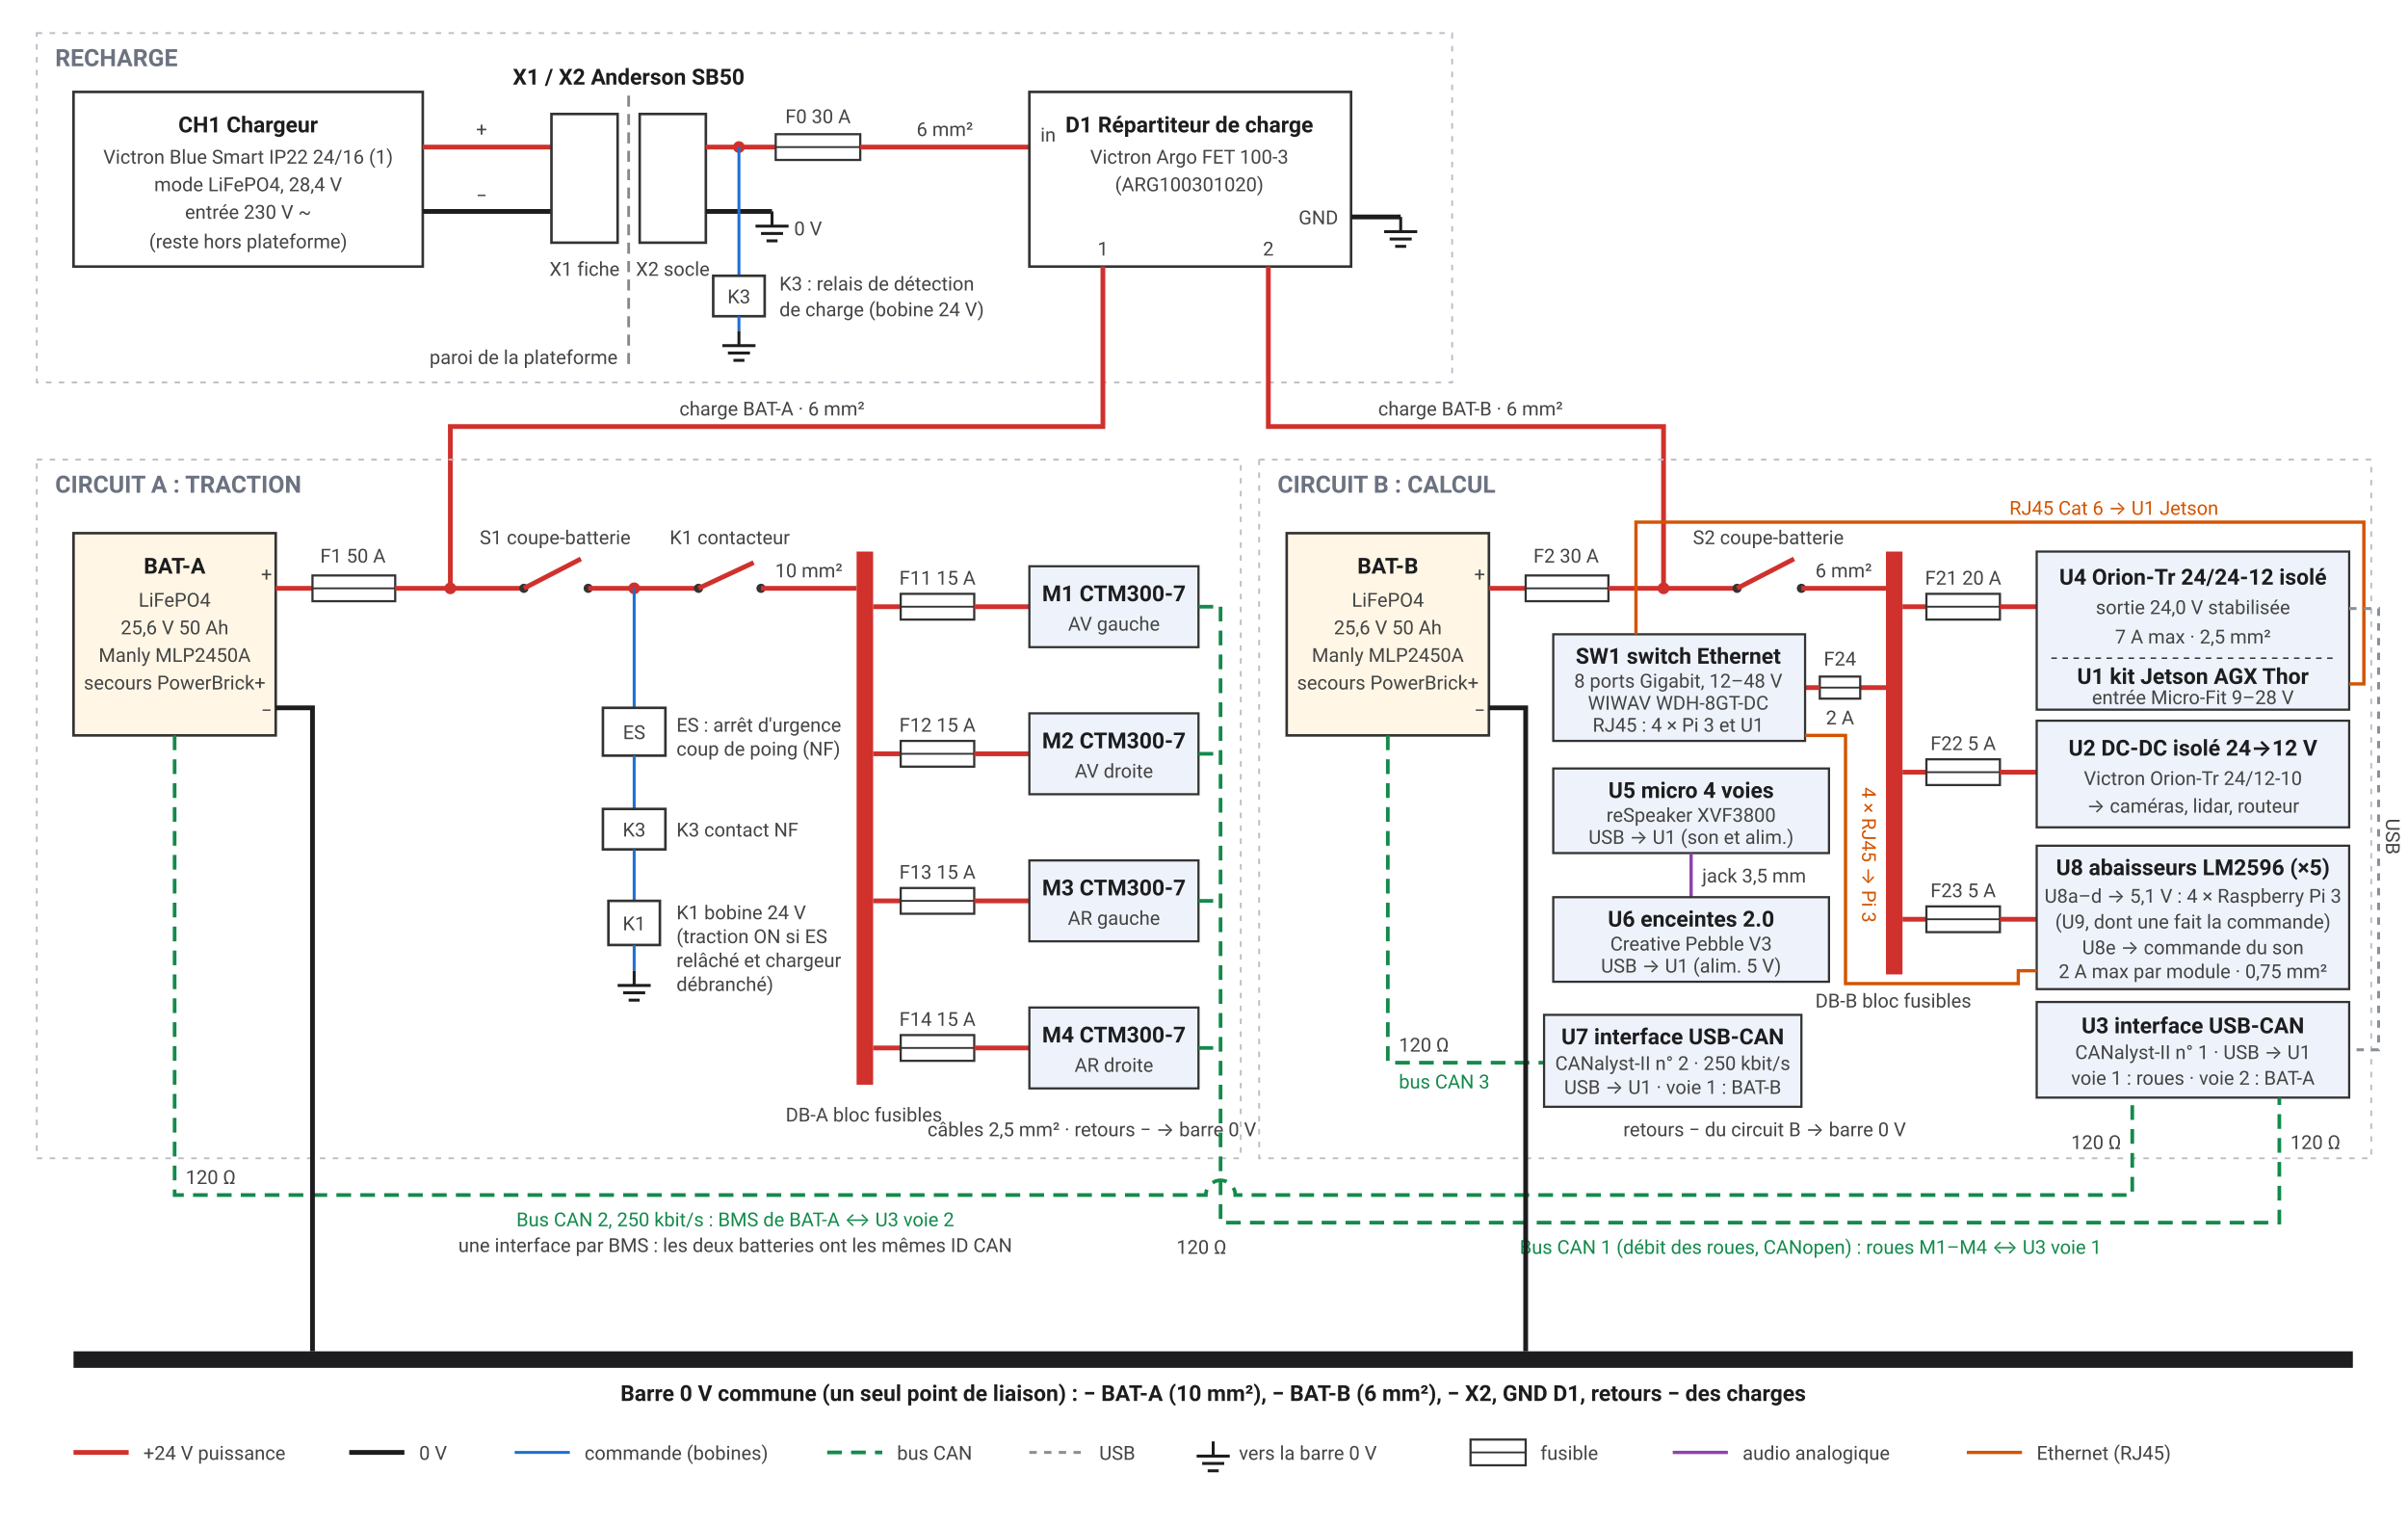
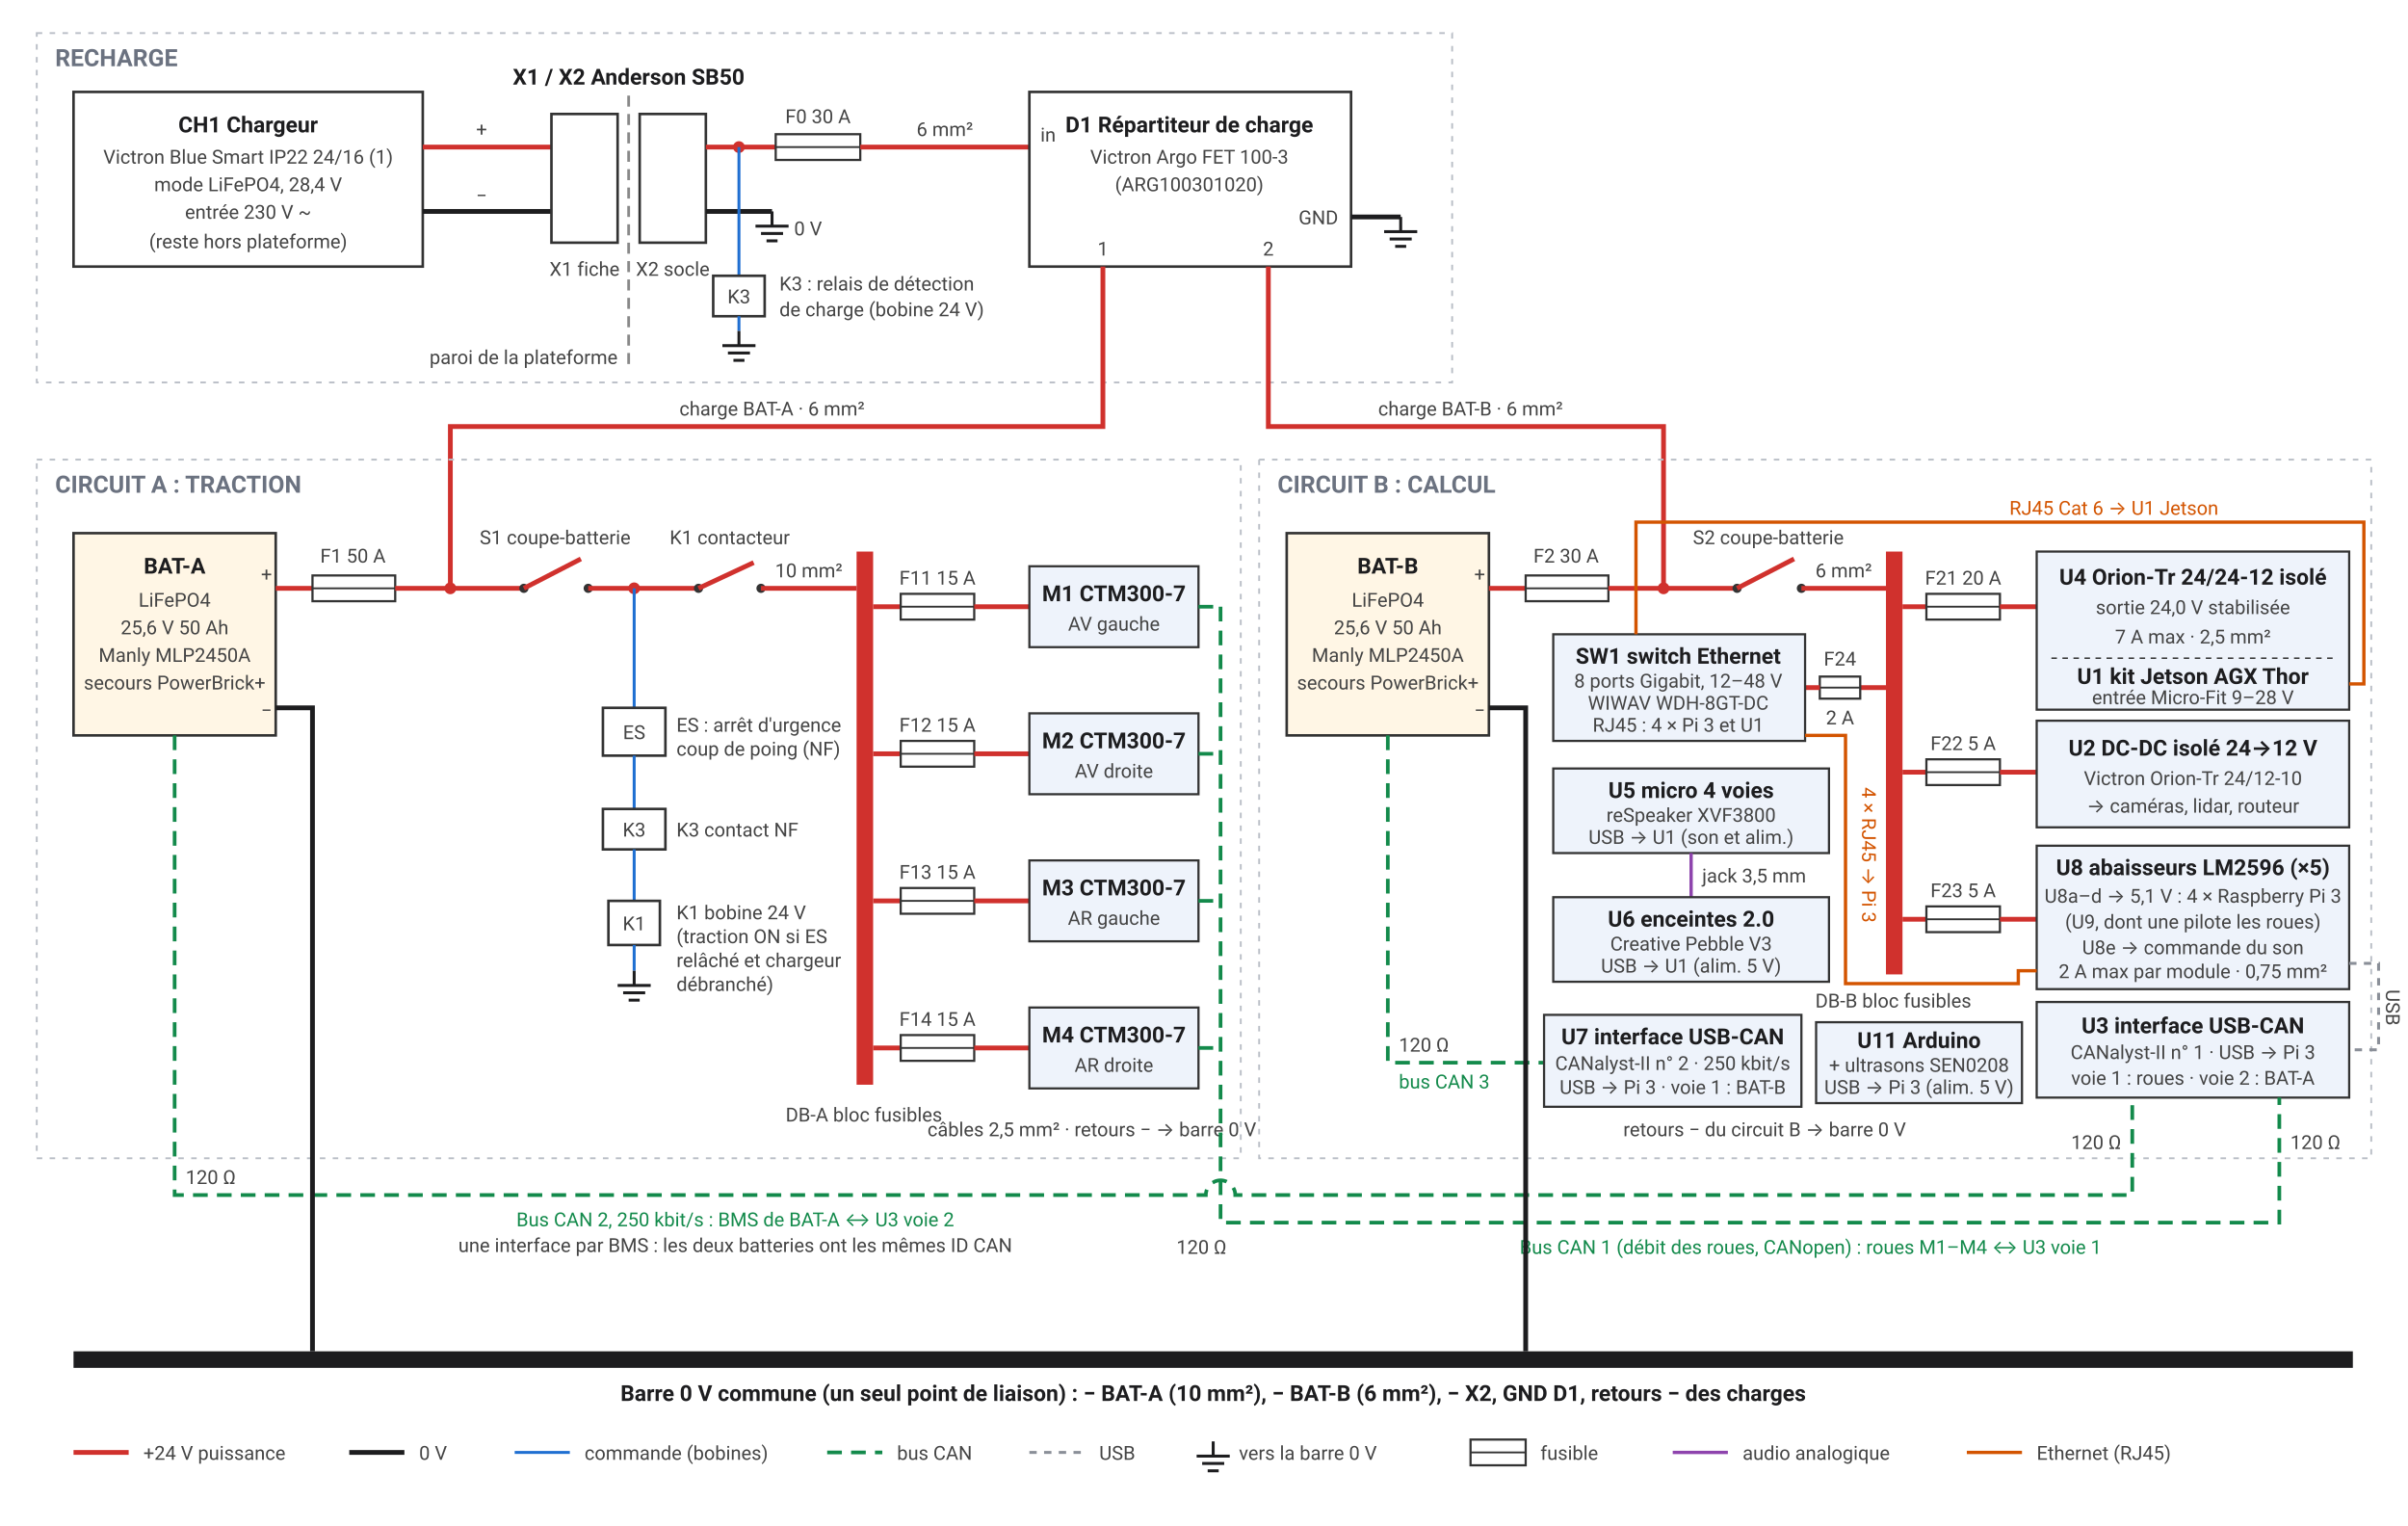
<svg xmlns="http://www.w3.org/2000/svg" width="1310" height="830" viewBox="0 0 1310 830" role="img" aria-label="Schéma de câblage de l'alimentation">
  <rect width="1310" height="830" fill="#fff" />
  <defs>
    <g id="gnd">
      <path d="M0 0 v8 M-9 8 h18 M-6 12 h12 M-3 16 h6" stroke="#1d1d1f" stroke-width="1.6" fill="none" />
    </g>
  </defs>
  <rect fill="none" stroke="#b9bec6" stroke-width="1" stroke-dasharray="3 4" x="20" y="18" width="770" height="190" />
  <text font-family="system-ui, -apple-system, 'Segoe UI', Roboto, sans-serif" fill="#6b7280" font-size="13px" font-weight="700" x="30" y="36">RECHARGE</text>
  <rect fill="#fff" stroke="#333" stroke-width="1.4" x="40" y="50" width="190" height="95" />
  <text font-family="system-ui, -apple-system, 'Segoe UI', Roboto, sans-serif" fill="#1d1d1f" font-size="12px" font-weight="700" x="135" y="72" text-anchor="middle">CH1 Chargeur</text>
  <text font-family="system-ui, -apple-system, 'Segoe UI', Roboto, sans-serif" fill="#444" font-size="10.5px" x="135" y="89" text-anchor="middle">Victron Blue Smart IP22 24/16 (1)</text>
  <text font-family="system-ui, -apple-system, 'Segoe UI', Roboto, sans-serif" fill="#444" font-size="10.5px" x="135" y="104" text-anchor="middle">mode LiFePO4, 28,4 V</text>
  <text font-family="system-ui, -apple-system, 'Segoe UI', Roboto, sans-serif" fill="#444" font-size="10.5px" x="135" y="119" text-anchor="middle">entrée 230 V ~</text>
  <text font-family="system-ui, -apple-system, 'Segoe UI', Roboto, sans-serif" fill="#444" font-size="10.5px" x="135" y="135" text-anchor="middle">(reste hors plateforme)</text>
  <path stroke="#d0312d" stroke-width="2.6" fill="none" d="M230 80 H300" />
  <text font-family="system-ui, -apple-system, 'Segoe UI', Roboto, sans-serif" fill="#444" font-size="10.5px" x="262" y="74" text-anchor="middle">+</text>
  <path stroke="#1d1d1f" stroke-width="2.6" fill="none" d="M230 115 H300" />
  <text font-family="system-ui, -apple-system, 'Segoe UI', Roboto, sans-serif" fill="#444" font-size="10.5px" x="262" y="110" text-anchor="middle">−</text>
  <text font-family="system-ui, -apple-system, 'Segoe UI', Roboto, sans-serif" fill="#1d1d1f" font-size="12px" font-weight="700" x="342" y="46" text-anchor="middle">X1 / X2 Anderson SB50</text>
  <rect fill="#fff" stroke="#333" stroke-width="1.4" x="300" y="62" width="36" height="70" />
  <text font-family="system-ui, -apple-system, 'Segoe UI', Roboto, sans-serif" fill="#444" font-size="10.5px" x="318" y="150" text-anchor="middle">X1 fiche</text>
  <line stroke="#888" stroke-width="1.5" stroke-dasharray="6 4" x1="342" y1="52" x2="342" y2="200" />
  <rect fill="#fff" stroke="#333" stroke-width="1.4" x="348" y="62" width="36" height="70" />
  <text font-family="system-ui, -apple-system, 'Segoe UI', Roboto, sans-serif" fill="#444" font-size="10.5px" x="366" y="150" text-anchor="middle">X2 socle</text>
  <text font-family="system-ui, -apple-system, 'Segoe UI', Roboto, sans-serif" fill="#444" font-size="10.5px" x="336" y="198" text-anchor="end">paroi de la plateforme</text>
  <path stroke="#d0312d" stroke-width="2.6" fill="none" d="M384 80 H422" />
  <circle cx="402" cy="80" r="3.2" fill="#d0312d" />
  <rect fill="#fff" stroke="#333" stroke-width="1.2" x="422" y="73" width="46" height="14" />
  <line x1="422" y1="80" x2="468" y2="80" stroke="#333" stroke-width="1" />
  <text font-family="system-ui, -apple-system, 'Segoe UI', Roboto, sans-serif" fill="#444" font-size="10.5px" x="445" y="67" text-anchor="middle">F0 30 A</text>
  <path stroke="#d0312d" stroke-width="2.6" fill="none" d="M468 80 H560" />
  <text font-family="system-ui, -apple-system, 'Segoe UI', Roboto, sans-serif" fill="#444" font-size="10.5px" x="514" y="74" text-anchor="middle">6 mm²</text>
  <path stroke="#1d1d1f" stroke-width="2.6" fill="none" d="M384 115 H420" />
  <use href="#gnd" x="420" y="115" />
  <text font-family="system-ui, -apple-system, 'Segoe UI', Roboto, sans-serif" fill="#444" font-size="10.5px" x="432" y="128">0 V</text>
  <path stroke="#1f6fd1" stroke-width="1.6" fill="none" d="M402 80 V150" />
  <rect fill="#fff" stroke="#333" stroke-width="1.4" x="388" y="150" width="28" height="22" />
  <text font-family="system-ui, -apple-system, 'Segoe UI', Roboto, sans-serif" fill="#444" font-size="10.5px" x="402" y="165" text-anchor="middle">K3</text>
  <path stroke="#1f6fd1" stroke-width="1.6" fill="none" d="M402 172 V180" />
  <use href="#gnd" x="402" y="180" />
  <text font-family="system-ui, -apple-system, 'Segoe UI', Roboto, sans-serif" fill="#444" font-size="10.5px" x="424" y="158">K3 : relais de détection</text>
  <text font-family="system-ui, -apple-system, 'Segoe UI', Roboto, sans-serif" fill="#444" font-size="10.5px" x="424" y="172">de charge (bobine 24 V)</text>
  <rect fill="#fff" stroke="#333" stroke-width="1.4" x="560" y="50" width="175" height="95" />
  <text font-family="system-ui, -apple-system, 'Segoe UI', Roboto, sans-serif" fill="#1d1d1f" font-size="12px" font-weight="700" x="647" y="72" text-anchor="middle">D1 Répartiteur de charge</text>
  <text font-family="system-ui, -apple-system, 'Segoe UI', Roboto, sans-serif" fill="#444" font-size="10.5px" x="647" y="89" text-anchor="middle">Victron Argo FET 100-3</text>
  <text font-family="system-ui, -apple-system, 'Segoe UI', Roboto, sans-serif" fill="#444" font-size="10.5px" x="647" y="104" text-anchor="middle">(ARG100301020)</text>
  <text font-family="system-ui, -apple-system, 'Segoe UI', Roboto, sans-serif" fill="#444" font-size="10.5px" x="566" y="77">in</text>
  <text font-family="system-ui, -apple-system, 'Segoe UI', Roboto, sans-serif" fill="#444" font-size="10.5px" x="600" y="139" text-anchor="middle">1</text>
  <text font-family="system-ui, -apple-system, 'Segoe UI', Roboto, sans-serif" fill="#444" font-size="10.5px" x="690" y="139" text-anchor="middle">2</text>
  <text font-family="system-ui, -apple-system, 'Segoe UI', Roboto, sans-serif" fill="#444" font-size="10.5px" x="728" y="122" text-anchor="end">GND</text>
  <path stroke="#1d1d1f" stroke-width="2.6" fill="none" d="M735 118 H762" />
  <use href="#gnd" x="762" y="118" />
  <path stroke="#d0312d" stroke-width="2.6" fill="none" d="M600 145 V232 H245 V320" />
  <text font-family="system-ui, -apple-system, 'Segoe UI', Roboto, sans-serif" fill="#444" font-size="10.5px" x="420" y="226" text-anchor="middle">charge BAT-A · 6 mm²</text>
  <path stroke="#d0312d" stroke-width="2.6" fill="none" d="M690 145 V232 H905 V320" />
  <text font-family="system-ui, -apple-system, 'Segoe UI', Roboto, sans-serif" fill="#444" font-size="10.5px" x="800" y="226" text-anchor="middle">charge BAT-B · 6 mm²</text>
  <rect fill="none" stroke="#b9bec6" stroke-width="1" stroke-dasharray="3 4" x="20" y="250" width="655" height="380" />
  <text font-family="system-ui, -apple-system, 'Segoe UI', Roboto, sans-serif" fill="#6b7280" font-size="13px" font-weight="700" x="30" y="268">CIRCUIT A : TRACTION</text>
  <rect fill="#fff6e5" stroke="#333" stroke-width="1.4" x="40" y="290" width="110" height="110" />
  <text font-family="system-ui, -apple-system, 'Segoe UI', Roboto, sans-serif" fill="#1d1d1f" font-size="12px" font-weight="700" x="95" y="312" text-anchor="middle">BAT-A</text>
  <text font-family="system-ui, -apple-system, 'Segoe UI', Roboto, sans-serif" fill="#444" font-size="10.5px" x="95" y="330" text-anchor="middle">LiFePO4</text>
  <text font-family="system-ui, -apple-system, 'Segoe UI', Roboto, sans-serif" fill="#444" font-size="10.5px" x="95" y="345" text-anchor="middle">25,6 V 50 Ah</text>
  <text font-family="system-ui, -apple-system, 'Segoe UI', Roboto, sans-serif" fill="#444" font-size="10.5px" x="95" y="360" text-anchor="middle">Manly MLP2450A</text>
  <text font-family="system-ui, -apple-system, 'Segoe UI', Roboto, sans-serif" fill="#444" font-size="10.5px" x="95" y="375" text-anchor="middle">secours PowerBrick+</text>
  <text font-family="system-ui, -apple-system, 'Segoe UI', Roboto, sans-serif" fill="#444" font-size="10.5px" x="142" y="316">+</text>
  <text font-family="system-ui, -apple-system, 'Segoe UI', Roboto, sans-serif" fill="#444" font-size="10.5px" x="142" y="390">−</text>
  <path stroke="#d0312d" stroke-width="2.6" fill="none" d="M150 320 H170" />
  <rect fill="#fff" stroke="#333" stroke-width="1.2" x="170" y="313" width="45" height="14" />
  <line x1="170" y1="320" x2="215" y2="320" stroke="#333" stroke-width="1" />
  <text font-family="system-ui, -apple-system, 'Segoe UI', Roboto, sans-serif" fill="#444" font-size="10.5px" x="192" y="306" text-anchor="middle">F1 50 A</text>
  <path stroke="#d0312d" stroke-width="2.6" fill="none" d="M215 320 H283" />
  <circle cx="245" cy="320" r="3.2" fill="#d0312d" />
  <circle cx="285" cy="320" r="2.5" fill="#333" />
  <path stroke="#d0312d" stroke-width="2.6" fill="none" d="M285 320 L316 304" />
  <circle cx="320" cy="320" r="2.5" fill="#333" />
  <text font-family="system-ui, -apple-system, 'Segoe UI', Roboto, sans-serif" fill="#444" font-size="10.5px" x="302" y="296" text-anchor="middle">S1 coupe-batterie</text>
  <path stroke="#d0312d" stroke-width="2.6" fill="none" d="M320 320 H378" />
  <circle cx="345" cy="320" r="3.2" fill="#d0312d" />
  <circle cx="380" cy="320" r="2.5" fill="#333" />
  <path stroke="#d0312d" stroke-width="2.6" fill="none" d="M380 320 L410 306" />
  <circle cx="414" cy="320" r="2.5" fill="#333" />
  <text font-family="system-ui, -apple-system, 'Segoe UI', Roboto, sans-serif" fill="#444" font-size="10.5px" x="397" y="296" text-anchor="middle">K1 contacteur</text>
  <path stroke="#d0312d" stroke-width="2.6" fill="none" d="M414 320 H466" />
  <text font-family="system-ui, -apple-system, 'Segoe UI', Roboto, sans-serif" fill="#444" font-size="10.5px" x="440" y="314" text-anchor="middle">10 mm²</text>
  <path stroke="#1f6fd1" stroke-width="1.6" fill="none" d="M345 320 V385" />
  <rect fill="#fff" stroke="#333" stroke-width="1.4" x="328" y="385" width="34" height="26" />
  <text font-family="system-ui, -apple-system, 'Segoe UI', Roboto, sans-serif" fill="#444" font-size="10.5px" x="345" y="402" text-anchor="middle">ES</text>
  <path stroke="#1f6fd1" stroke-width="1.6" fill="none" d="M345 411 V440" />
  <rect fill="#fff" stroke="#333" stroke-width="1.4" x="328" y="440" width="34" height="22" />
  <text font-family="system-ui, -apple-system, 'Segoe UI', Roboto, sans-serif" fill="#444" font-size="10.5px" x="345" y="455" text-anchor="middle">K3</text>
  <path stroke="#1f6fd1" stroke-width="1.6" fill="none" d="M345 462 V490" />
  <rect fill="#fff" stroke="#333" stroke-width="1.4" x="331" y="490" width="28" height="24" />
  <text font-family="system-ui, -apple-system, 'Segoe UI', Roboto, sans-serif" fill="#444" font-size="10.5px" x="345" y="506" text-anchor="middle">K1</text>
  <path stroke="#1f6fd1" stroke-width="1.6" fill="none" d="M345 514 V528" />
  <use href="#gnd" x="345" y="528" />
  <text font-family="system-ui, -apple-system, 'Segoe UI', Roboto, sans-serif" fill="#444" font-size="10.5px" x="368" y="398">ES : arrêt d'urgence</text>
  <text font-family="system-ui, -apple-system, 'Segoe UI', Roboto, sans-serif" fill="#444" font-size="10.5px" x="368" y="411">coup de poing (NF)</text>
  <text font-family="system-ui, -apple-system, 'Segoe UI', Roboto, sans-serif" fill="#444" font-size="10.5px" x="368" y="455">K3 contact NF</text>
  <text font-family="system-ui, -apple-system, 'Segoe UI', Roboto, sans-serif" fill="#444" font-size="10.5px" x="368" y="500">K1 bobine 24 V</text>
  <text font-family="system-ui, -apple-system, 'Segoe UI', Roboto, sans-serif" fill="#444" font-size="10.5px" x="368" y="513">(traction ON si ES</text>
  <text font-family="system-ui, -apple-system, 'Segoe UI', Roboto, sans-serif" fill="#444" font-size="10.5px" x="368" y="526">relâché et chargeur</text>
  <text font-family="system-ui, -apple-system, 'Segoe UI', Roboto, sans-serif" fill="#444" font-size="10.5px" x="368" y="539">débranché)</text>
  <rect x="466" y="300" width="9" height="290" fill="#d0312d" />
  <text font-family="system-ui, -apple-system, 'Segoe UI', Roboto, sans-serif" fill="#444" font-size="10.5px" x="470" y="610" text-anchor="middle">DB-A bloc fusibles</text>
  <g>
    <path stroke="#d0312d" stroke-width="2.6" fill="none" d="M475 330 H490" />
    <rect fill="#fff" stroke="#333" stroke-width="1.2" x="490" y="323" width="40" height="14" />
    <line x1="490" y1="330" x2="530" y2="330" stroke="#333" stroke-width="1" />
    <text font-family="system-ui, -apple-system, 'Segoe UI', Roboto, sans-serif" fill="#444" font-size="10.5px" x="510" y="318" text-anchor="middle">F11 15 A</text>
    <path stroke="#d0312d" stroke-width="2.6" fill="none" d="M530 330 H560" />
    <rect fill="#eef3fb" stroke="#333" stroke-width="1.2" x="560" y="308" width="92" height="44" />
    <text font-family="system-ui, -apple-system, 'Segoe UI', Roboto, sans-serif" fill="#1d1d1f" font-size="12px" font-weight="700" x="606" y="327" text-anchor="middle">M1 CTM300-7</text>
    <text font-family="system-ui, -apple-system, 'Segoe UI', Roboto, sans-serif" fill="#444" font-size="10.5px" x="606" y="343" text-anchor="middle">AV gauche</text>
  </g>
  <g>
    <path stroke="#d0312d" stroke-width="2.6" fill="none" d="M475 410 H490" />
    <rect fill="#fff" stroke="#333" stroke-width="1.2" x="490" y="403" width="40" height="14" />
    <line x1="490" y1="410" x2="530" y2="410" stroke="#333" stroke-width="1" />
    <text font-family="system-ui, -apple-system, 'Segoe UI', Roboto, sans-serif" fill="#444" font-size="10.5px" x="510" y="398" text-anchor="middle">F12 15 A</text>
    <path stroke="#d0312d" stroke-width="2.6" fill="none" d="M530 410 H560" />
    <rect fill="#eef3fb" stroke="#333" stroke-width="1.2" x="560" y="388" width="92" height="44" />
    <text font-family="system-ui, -apple-system, 'Segoe UI', Roboto, sans-serif" fill="#1d1d1f" font-size="12px" font-weight="700" x="606" y="407" text-anchor="middle">M2 CTM300-7</text>
    <text font-family="system-ui, -apple-system, 'Segoe UI', Roboto, sans-serif" fill="#444" font-size="10.5px" x="606" y="423" text-anchor="middle">AV droite</text>
  </g>
  <g>
    <path stroke="#d0312d" stroke-width="2.6" fill="none" d="M475 490 H490" />
    <rect fill="#fff" stroke="#333" stroke-width="1.2" x="490" y="483" width="40" height="14" />
    <line x1="490" y1="490" x2="530" y2="490" stroke="#333" stroke-width="1" />
    <text font-family="system-ui, -apple-system, 'Segoe UI', Roboto, sans-serif" fill="#444" font-size="10.5px" x="510" y="478" text-anchor="middle">F13 15 A</text>
    <path stroke="#d0312d" stroke-width="2.6" fill="none" d="M530 490 H560" />
    <rect fill="#eef3fb" stroke="#333" stroke-width="1.2" x="560" y="468" width="92" height="44" />
    <text font-family="system-ui, -apple-system, 'Segoe UI', Roboto, sans-serif" fill="#1d1d1f" font-size="12px" font-weight="700" x="606" y="487" text-anchor="middle">M3 CTM300-7</text>
    <text font-family="system-ui, -apple-system, 'Segoe UI', Roboto, sans-serif" fill="#444" font-size="10.5px" x="606" y="503" text-anchor="middle">AR gauche</text>
  </g>
  <g>
    <path stroke="#d0312d" stroke-width="2.6" fill="none" d="M475 570 H490" />
    <rect fill="#fff" stroke="#333" stroke-width="1.2" x="490" y="563" width="40" height="14" />
    <line x1="490" y1="570" x2="530" y2="570" stroke="#333" stroke-width="1" />
    <text font-family="system-ui, -apple-system, 'Segoe UI', Roboto, sans-serif" fill="#444" font-size="10.5px" x="510" y="558" text-anchor="middle">F14 15 A</text>
    <path stroke="#d0312d" stroke-width="2.6" fill="none" d="M530 570 H560" />
    <rect fill="#eef3fb" stroke="#333" stroke-width="1.2" x="560" y="548" width="92" height="44" />
    <text font-family="system-ui, -apple-system, 'Segoe UI', Roboto, sans-serif" fill="#1d1d1f" font-size="12px" font-weight="700" x="606" y="567" text-anchor="middle">M4 CTM300-7</text>
    <text font-family="system-ui, -apple-system, 'Segoe UI', Roboto, sans-serif" fill="#444" font-size="10.5px" x="606" y="583" text-anchor="middle">AR droite</text>
  </g>
  <text font-family="system-ui, -apple-system, 'Segoe UI', Roboto, sans-serif" fill="#444" font-size="10.5px" x="594" y="618" text-anchor="middle">câbles 2,5 mm² · retours − → barre 0 V</text>
  <rect fill="none" stroke="#b9bec6" stroke-width="1" stroke-dasharray="3 4" x="685" y="250" width="605" height="380" />
  <text font-family="system-ui, -apple-system, 'Segoe UI', Roboto, sans-serif" fill="#6b7280" font-size="13px" font-weight="700" x="695" y="268">CIRCUIT B : CALCUL</text>
  <rect fill="#fff6e5" stroke="#333" stroke-width="1.4" x="700" y="290" width="110" height="110" />
  <text font-family="system-ui, -apple-system, 'Segoe UI', Roboto, sans-serif" fill="#1d1d1f" font-size="12px" font-weight="700" x="755" y="312" text-anchor="middle">BAT-B</text>
  <text font-family="system-ui, -apple-system, 'Segoe UI', Roboto, sans-serif" fill="#444" font-size="10.5px" x="755" y="330" text-anchor="middle">LiFePO4</text>
  <text font-family="system-ui, -apple-system, 'Segoe UI', Roboto, sans-serif" fill="#444" font-size="10.5px" x="755" y="345" text-anchor="middle">25,6 V 50 Ah</text>
  <text font-family="system-ui, -apple-system, 'Segoe UI', Roboto, sans-serif" fill="#444" font-size="10.5px" x="755" y="360" text-anchor="middle">Manly MLP2450A</text>
  <text font-family="system-ui, -apple-system, 'Segoe UI', Roboto, sans-serif" fill="#444" font-size="10.5px" x="755" y="375" text-anchor="middle">secours PowerBrick+</text>
  <text font-family="system-ui, -apple-system, 'Segoe UI', Roboto, sans-serif" fill="#444" font-size="10.5px" x="802" y="316">+</text>
  <text font-family="system-ui, -apple-system, 'Segoe UI', Roboto, sans-serif" fill="#444" font-size="10.5px" x="802" y="390">−</text>
  <path stroke="#d0312d" stroke-width="2.6" fill="none" d="M810 320 H830" />
  <rect fill="#fff" stroke="#333" stroke-width="1.2" x="830" y="313" width="45" height="14" />
  <line x1="830" y1="320" x2="875" y2="320" stroke="#333" stroke-width="1" />
  <text font-family="system-ui, -apple-system, 'Segoe UI', Roboto, sans-serif" fill="#444" font-size="10.5px" x="852" y="306" text-anchor="middle">F2 30 A</text>
  <path stroke="#d0312d" stroke-width="2.6" fill="none" d="M875 320 H943" />
  <circle cx="905" cy="320" r="3.2" fill="#d0312d" />
  <circle cx="945" cy="320" r="2.5" fill="#333" />
  <path stroke="#d0312d" stroke-width="2.6" fill="none" d="M945 320 L976 304" />
  <circle cx="980" cy="320" r="2.5" fill="#333" />
  <text font-family="system-ui, -apple-system, 'Segoe UI', Roboto, sans-serif" fill="#444" font-size="10.5px" x="962" y="296" text-anchor="middle">S2 coupe-batterie</text>
  <path stroke="#d0312d" stroke-width="2.6" fill="none" d="M980 320 H1026" />
  <text font-family="system-ui, -apple-system, 'Segoe UI', Roboto, sans-serif" fill="#444" font-size="10.5px" x="1003" y="314" text-anchor="middle">6 mm²</text>
  <rect x="1026" y="300" width="9" height="230" fill="#d0312d" />
  <text font-family="system-ui, -apple-system, 'Segoe UI', Roboto, sans-serif" fill="#444" font-size="10.5px" x="1030" y="548" text-anchor="middle">DB-B bloc fusibles</text>
  <path stroke="#d0312d" stroke-width="2.6" fill="none" d="M1035 330 H1048" />
  <rect fill="#fff" stroke="#333" stroke-width="1.2" x="1048" y="323" width="40" height="14" />
  <line x1="1048" y1="330" x2="1088" y2="330" stroke="#333" stroke-width="1" />
  <text font-family="system-ui, -apple-system, 'Segoe UI', Roboto, sans-serif" fill="#444" font-size="10.5px" x="1068" y="318" text-anchor="middle">F21 20 A</text>
  <path stroke="#d0312d" stroke-width="2.6" fill="none" d="M1088 330 H1108" />
  <rect fill="#eef3fb" stroke="#333" stroke-width="1.2" x="1108" y="300" width="170" height="86" />
  <line x1="1116" y1="358" x2="1270" y2="358" stroke="#333" stroke-width="0.8" stroke-dasharray="3 3" />
  <text font-family="system-ui, -apple-system, 'Segoe UI', Roboto, sans-serif" fill="#1d1d1f" font-size="12px" font-weight="700" x="1193" y="318" text-anchor="middle">U4 Orion-Tr 24/24-12 isolé</text>
  <text font-family="system-ui, -apple-system, 'Segoe UI', Roboto, sans-serif" fill="#444" font-size="10.5px" x="1193" y="334" text-anchor="middle">sortie 24,0 V stabilisée</text>
  <text font-family="system-ui, -apple-system, 'Segoe UI', Roboto, sans-serif" fill="#444" font-size="10.5px" x="1193" y="350" text-anchor="middle">7 A max · 2,5 mm²</text>
  <text font-family="system-ui, -apple-system, 'Segoe UI', Roboto, sans-serif" fill="#1d1d1f" font-size="12px" font-weight="700" x="1193" y="372" text-anchor="middle">U1 kit Jetson AGX Thor</text>
  <text font-family="system-ui, -apple-system, 'Segoe UI', Roboto, sans-serif" fill="#444" font-size="10.5px" x="1193" y="383" text-anchor="middle">entrée Micro-Fit 9–28 V</text>
  <path stroke="#d0312d" stroke-width="2.6" fill="none" d="M1035 420 H1048" />
  <rect fill="#fff" stroke="#333" stroke-width="1.2" x="1048" y="413" width="40" height="14" />
  <line x1="1048" y1="420" x2="1088" y2="420" stroke="#333" stroke-width="1" />
  <text font-family="system-ui, -apple-system, 'Segoe UI', Roboto, sans-serif" fill="#444" font-size="10.5px" x="1068" y="408" text-anchor="middle">F22 5 A</text>
  <path stroke="#d0312d" stroke-width="2.6" fill="none" d="M1088 420 H1108" />
  <rect fill="#eef3fb" stroke="#333" stroke-width="1.2" x="1108" y="392" width="170" height="58" />
  <text font-family="system-ui, -apple-system, 'Segoe UI', Roboto, sans-serif" fill="#1d1d1f" font-size="12px" font-weight="700" x="1193" y="411" text-anchor="middle">U2 DC-DC isolé 24→12 V</text>
  <text font-family="system-ui, -apple-system, 'Segoe UI', Roboto, sans-serif" fill="#444" font-size="10.5px" x="1193" y="427" text-anchor="middle">Victron Orion-Tr 24/12-10</text>
  <text font-family="system-ui, -apple-system, 'Segoe UI', Roboto, sans-serif" fill="#444" font-size="10.5px" x="1193" y="442" text-anchor="middle">→ caméras, lidar, routeur</text>
  <path stroke="#d0312d" stroke-width="2.6" fill="none" d="M1035 500 H1048" />
  <rect fill="#fff" stroke="#333" stroke-width="1.2" x="1048" y="493" width="40" height="14" />
  <line x1="1048" y1="500" x2="1088" y2="500" stroke="#333" stroke-width="1" />
  <text font-family="system-ui, -apple-system, 'Segoe UI', Roboto, sans-serif" fill="#444" font-size="10.5px" x="1068" y="488" text-anchor="middle">F23 5 A</text>
  <path stroke="#d0312d" stroke-width="2.6" fill="none" d="M1088 500 H1108" />
  <rect fill="#eef3fb" stroke="#333" stroke-width="1.2" x="1108" y="460" width="170" height="78" />
  <text font-family="system-ui, -apple-system, 'Segoe UI', Roboto, sans-serif" fill="#1d1d1f" font-size="12px" font-weight="700" x="1193" y="476" text-anchor="middle">U8 abaisseurs LM2596 (×5)</text>
  <text font-family="system-ui, -apple-system, 'Segoe UI', Roboto, sans-serif" fill="#444" font-size="10.5px" x="1193" y="491" text-anchor="middle">U8a–d → 5,1 V : 4 × Raspberry Pi 3</text>
-   <text font-family="system-ui, -apple-system, 'Segoe UI', Roboto, sans-serif" fill="#444" font-size="10.5px" x="1193" y="505" text-anchor="middle">(U9, dont une fait la commande)</text>
+   <text font-family="system-ui, -apple-system, 'Segoe UI', Roboto, sans-serif" fill="#444" font-size="10.5px" x="1193" y="505" text-anchor="middle">(U9, dont une pilote les roues)</text>
  <text font-family="system-ui, -apple-system, 'Segoe UI', Roboto, sans-serif" fill="#444" font-size="10.5px" x="1193" y="519" text-anchor="middle">U8e → commande du son</text>
  <text font-family="system-ui, -apple-system, 'Segoe UI', Roboto, sans-serif" fill="#444" font-size="10.5px" x="1193" y="532" text-anchor="middle">2 A max par module · 0,75 mm²</text>
  <path stroke="#d0312d" stroke-width="2.6" fill="none" d="M1026 374 H1012" />
  <rect fill="#fff" stroke="#333" stroke-width="1.2" x="990" y="368" width="22" height="12" />
  <line x1="990" y1="374" x2="1012" y2="374" stroke="#333" stroke-width="1" />
  <path stroke="#d0312d" stroke-width="2.6" fill="none" d="M990 374 H982" />
  <text font-family="system-ui, -apple-system, 'Segoe UI', Roboto, sans-serif" fill="#444" font-size="10.5px" x="1001" y="362" text-anchor="middle">F24</text>
  <text font-family="system-ui, -apple-system, 'Segoe UI', Roboto, sans-serif" fill="#444" font-size="10.5px" x="1001" y="394" text-anchor="middle">2 A</text>
  <rect fill="#eef3fb" stroke="#333" stroke-width="1.2" x="845" y="345" width="137" height="58" />
  <text font-family="system-ui, -apple-system, 'Segoe UI', Roboto, sans-serif" fill="#1d1d1f" font-size="12px" font-weight="700" x="913" y="361" text-anchor="middle">SW1 switch Ethernet</text>
  <text font-family="system-ui, -apple-system, 'Segoe UI', Roboto, sans-serif" fill="#444" font-size="10.5px" x="913" y="374" text-anchor="middle">8 ports Gigabit, 12–48 V</text>
  <text font-family="system-ui, -apple-system, 'Segoe UI', Roboto, sans-serif" fill="#444" font-size="10.5px" x="913" y="386" text-anchor="middle">WIWAV WDH-8GT-DC</text>
  <text font-family="system-ui, -apple-system, 'Segoe UI', Roboto, sans-serif" fill="#444" font-size="10.5px" x="913" y="398" text-anchor="middle">RJ45 : 4 × Pi 3 et U1</text>
  <path stroke="#d35400" stroke-width="1.8" fill="none" d="M890 345 V284 H1286 V372 H1278" />
  <text font-family="system-ui, -apple-system, 'Segoe UI', Roboto, sans-serif" font-size="10.5px" x="1150" y="280" text-anchor="middle" fill="#d35400">RJ45 Cat 6 → U1 Jetson</text>
  <path stroke="#d35400" stroke-width="1.8" fill="none" d="M982 400 H1004 V535 H1098 V528 H1108" />
  <text font-family="system-ui, -apple-system, 'Segoe UI', Roboto, sans-serif" font-size="10.5px" x="1013" y="465" fill="#d35400" transform="rotate(90 1013 465)" text-anchor="middle">4 × RJ45 → Pi 3</text>
  <rect fill="#eef3fb" stroke="#333" stroke-width="1.2" x="845" y="418" width="150" height="46" />
  <text font-family="system-ui, -apple-system, 'Segoe UI', Roboto, sans-serif" fill="#1d1d1f" font-size="12px" font-weight="700" x="920" y="434" text-anchor="middle">U5 micro 4 voies</text>
  <text font-family="system-ui, -apple-system, 'Segoe UI', Roboto, sans-serif" fill="#444" font-size="10.5px" x="920" y="447" text-anchor="middle">reSpeaker XVF3800</text>
  <text font-family="system-ui, -apple-system, 'Segoe UI', Roboto, sans-serif" fill="#444" font-size="10.5px" x="920" y="459" text-anchor="middle">USB → U1 (son et alim.)</text>
  <path stroke="#8e44ad" stroke-width="1.8" fill="none" d="M920 464 V488" />
  <text font-family="system-ui, -apple-system, 'Segoe UI', Roboto, sans-serif" fill="#444" font-size="10.5px" x="926" y="480">jack 3,5 mm</text>
  <rect fill="#eef3fb" stroke="#333" stroke-width="1.2" x="845" y="488" width="150" height="46" />
  <text font-family="system-ui, -apple-system, 'Segoe UI', Roboto, sans-serif" fill="#1d1d1f" font-size="12px" font-weight="700" x="920" y="504" text-anchor="middle">U6 enceintes 2.0</text>
  <text font-family="system-ui, -apple-system, 'Segoe UI', Roboto, sans-serif" fill="#444" font-size="10.5px" x="920" y="517" text-anchor="middle">Creative Pebble V3</text>
  <text font-family="system-ui, -apple-system, 'Segoe UI', Roboto, sans-serif" fill="#444" font-size="10.5px" x="920" y="529" text-anchor="middle">USB → U1 (alim. 5 V)</text>
  <rect fill="#eef3fb" stroke="#333" stroke-width="1.2" x="1108" y="545" width="170" height="52" />
  <text font-family="system-ui, -apple-system, 'Segoe UI', Roboto, sans-serif" fill="#1d1d1f" font-size="12px" font-weight="700" x="1193" y="562" text-anchor="middle">U3 interface USB-CAN</text>
-   <text font-family="system-ui, -apple-system, 'Segoe UI', Roboto, sans-serif" fill="#444" font-size="10.5px" x="1193" y="576" text-anchor="middle">CANalyst-II n° 1 · USB → U1</text>
+   <text font-family="system-ui, -apple-system, 'Segoe UI', Roboto, sans-serif" fill="#444" font-size="10.5px" x="1193" y="576" text-anchor="middle">CANalyst-II n° 1 · USB → Pi 3</text>
  <text font-family="system-ui, -apple-system, 'Segoe UI', Roboto, sans-serif" fill="#444" font-size="10.5px" x="1193" y="590" text-anchor="middle">voie 1 : roues · voie 2 : BAT-A</text>
-   <path stroke="#8a8f98" stroke-width="1.6" fill="none" stroke-dasharray="4 4" d="M1278 331 H1294 V571 H1278" />
-   <text font-family="system-ui, -apple-system, 'Segoe UI', Roboto, sans-serif" fill="#444" font-size="10.5px" x="1298" y="455" transform="rotate(90 1298 455)" text-anchor="middle">USB</text>
+   <path stroke="#8a8f98" stroke-width="1.6" fill="none" stroke-dasharray="4 4" d="M1278 524 H1294 V571 H1278" />
+   <text font-family="system-ui, -apple-system, 'Segoe UI', Roboto, sans-serif" fill="#444" font-size="10.5px" x="1298" y="548" transform="rotate(90 1298 548)" text-anchor="middle">USB</text>
  <text font-family="system-ui, -apple-system, 'Segoe UI', Roboto, sans-serif" fill="#444" font-size="10.5px" x="960" y="618" text-anchor="middle">retours − du circuit B → barre 0 V</text>
+   <rect fill="#eef3fb" stroke="#333" stroke-width="1.2" x="988" y="556" width="112" height="44" />
+   <text font-family="system-ui, -apple-system, 'Segoe UI', Roboto, sans-serif" fill="#1d1d1f" font-size="12px" font-weight="700" x="1044" y="570" text-anchor="middle">U11 Arduino</text>
+   <text font-family="system-ui, -apple-system, 'Segoe UI', Roboto, sans-serif" fill="#444" font-size="10.5px" x="1044" y="583" text-anchor="middle">+ ultrasons SEN0208</text>
+   <text font-family="system-ui, -apple-system, 'Segoe UI', Roboto, sans-serif" fill="#444" font-size="10.5px" x="1044" y="595" text-anchor="middle">USB → Pi 3 (alim. 5 V)</text>
  <path stroke="#138a4b" stroke-width="2" fill="none" stroke-dasharray="8 5" d="M652 330 H664 M652 410 H664 M652 490 H664 M652 570 H664 M664 330 V665 H1240 V597" />
  <text font-family="system-ui, -apple-system, 'Segoe UI', Roboto, sans-serif" fill="#444" font-size="10.5px" x="640" y="682">120 Ω</text>
  <text font-family="system-ui, -apple-system, 'Segoe UI', Roboto, sans-serif" fill="#444" font-size="10.5px" x="1246" y="625">120 Ω</text>
  <text font-family="system-ui, -apple-system, 'Segoe UI', Roboto, sans-serif" font-size="10.5px" x="985" y="682" text-anchor="middle" fill="#138a4b">Bus CAN 1 (débit des roues, CANopen) : roues M1–M4 ↔ U3 voie 1</text>
  <path stroke="#138a4b" stroke-width="2" fill="none" stroke-dasharray="8 5" d="M95 400 V650 H656 a8 8 0 0 1 16 0 H1160 V597" />
  <text font-family="system-ui, -apple-system, 'Segoe UI', Roboto, sans-serif" fill="#444" font-size="10.5px" x="101" y="644">120 Ω</text>
  <text font-family="system-ui, -apple-system, 'Segoe UI', Roboto, sans-serif" fill="#444" font-size="10.5px" x="1154" y="625" text-anchor="end">120 Ω</text>
  <text font-family="system-ui, -apple-system, 'Segoe UI', Roboto, sans-serif" font-size="10.5px" x="400" y="667" text-anchor="middle" fill="#138a4b">Bus CAN 2, 250 kbit/s : BMS de BAT-A ↔ U3 voie 2</text>
  <text font-family="system-ui, -apple-system, 'Segoe UI', Roboto, sans-serif" fill="#444" font-size="10.5px" x="400" y="681" text-anchor="middle">une interface par BMS : les deux batteries ont les mêmes ID CAN</text>
  <path stroke="#138a4b" stroke-width="2" fill="none" stroke-dasharray="8 5" d="M755 400 V578 H840" />
  <text font-family="system-ui, -apple-system, 'Segoe UI', Roboto, sans-serif" fill="#444" font-size="10.5px" x="761" y="572">120 Ω</text>
  <text font-family="system-ui, -apple-system, 'Segoe UI', Roboto, sans-serif" font-size="10.5px" x="761" y="592" fill="#138a4b">bus CAN 3</text>
  <rect fill="#eef3fb" stroke="#333" stroke-width="1.2" x="840" y="552" width="140" height="50" />
  <text font-family="system-ui, -apple-system, 'Segoe UI', Roboto, sans-serif" fill="#1d1d1f" font-size="12px" font-weight="700" x="910" y="568" text-anchor="middle">U7 interface USB-CAN</text>
  <text font-family="system-ui, -apple-system, 'Segoe UI', Roboto, sans-serif" fill="#444" font-size="10.5px" x="910" y="582" text-anchor="middle">CANalyst-II n° 2 · 250 kbit/s</text>
-   <text font-family="system-ui, -apple-system, 'Segoe UI', Roboto, sans-serif" fill="#444" font-size="10.5px" x="910" y="595" text-anchor="middle">USB → U1 · voie 1 : BAT-B</text>
+   <text font-family="system-ui, -apple-system, 'Segoe UI', Roboto, sans-serif" fill="#444" font-size="10.5px" x="910" y="595" text-anchor="middle">USB → Pi 3 · voie 1 : BAT-B</text>
  <path stroke="#1d1d1f" stroke-width="2.6" fill="none" d="M150 385 H170 V735" />
  <path stroke="#1d1d1f" stroke-width="2.6" fill="none" d="M810 385 H830 V735" />
  <rect x="40" y="735" width="1240" height="9" fill="#1d1d1f" />
  <text font-family="system-ui, -apple-system, 'Segoe UI', Roboto, sans-serif" fill="#1d1d1f" font-size="12px" font-weight="700" x="660" y="762" text-anchor="middle">Barre 0 V commune (un seul point de liaison) : − BAT-A (10 mm²), − BAT-B (6 mm²), − X2, GND D1, retours − des charges</text>
  <g transform="translate(40 790)">
    <path stroke="#d0312d" stroke-width="2.6" fill="none" d="M0 0 H30" />
    <text font-family="system-ui, -apple-system, 'Segoe UI', Roboto, sans-serif" fill="#444" font-size="10.5px" x="38" y="4">+24 V puissance</text>
    <path stroke="#1d1d1f" stroke-width="2.6" fill="none" d="M150 0 H180" />
    <text font-family="system-ui, -apple-system, 'Segoe UI', Roboto, sans-serif" fill="#444" font-size="10.5px" x="188" y="4">0 V</text>
    <path stroke="#1f6fd1" stroke-width="1.6" fill="none" d="M240 0 H270" />
    <text font-family="system-ui, -apple-system, 'Segoe UI', Roboto, sans-serif" fill="#444" font-size="10.5px" x="278" y="4">commande (bobines)</text>
    <path stroke="#138a4b" stroke-width="2" fill="none" stroke-dasharray="8 5" d="M410 0 H440" />
    <text font-family="system-ui, -apple-system, 'Segoe UI', Roboto, sans-serif" fill="#444" font-size="10.5px" x="448" y="4">bus CAN</text>
    <path stroke="#8a8f98" stroke-width="1.6" fill="none" stroke-dasharray="4 4" d="M520 0 H550" />
    <text font-family="system-ui, -apple-system, 'Segoe UI', Roboto, sans-serif" fill="#444" font-size="10.5px" x="558" y="4">USB</text>
    <use href="#gnd" x="620" y="-6" />
    <text font-family="system-ui, -apple-system, 'Segoe UI', Roboto, sans-serif" fill="#444" font-size="10.5px" x="634" y="4">vers la barre 0 V</text>
    <rect fill="#fff" stroke="#333" stroke-width="1.2" x="760" y="-7" width="30" height="14" />
    <line x1="760" y1="0" x2="790" y2="0" stroke="#333" stroke-width="1" />
    <text font-family="system-ui, -apple-system, 'Segoe UI', Roboto, sans-serif" fill="#444" font-size="10.5px" x="798" y="4">fusible</text>
    <path stroke="#8e44ad" stroke-width="1.8" fill="none" d="M870 0 H900" />
    <text font-family="system-ui, -apple-system, 'Segoe UI', Roboto, sans-serif" fill="#444" font-size="10.5px" x="908" y="4">audio analogique</text>
    <path stroke="#d35400" stroke-width="1.8" fill="none" d="M1030 0 H1060" />
    <text font-family="system-ui, -apple-system, 'Segoe UI', Roboto, sans-serif" fill="#444" font-size="10.5px" x="1068" y="4">Ethernet (RJ45)</text>
  </g>
</svg>
